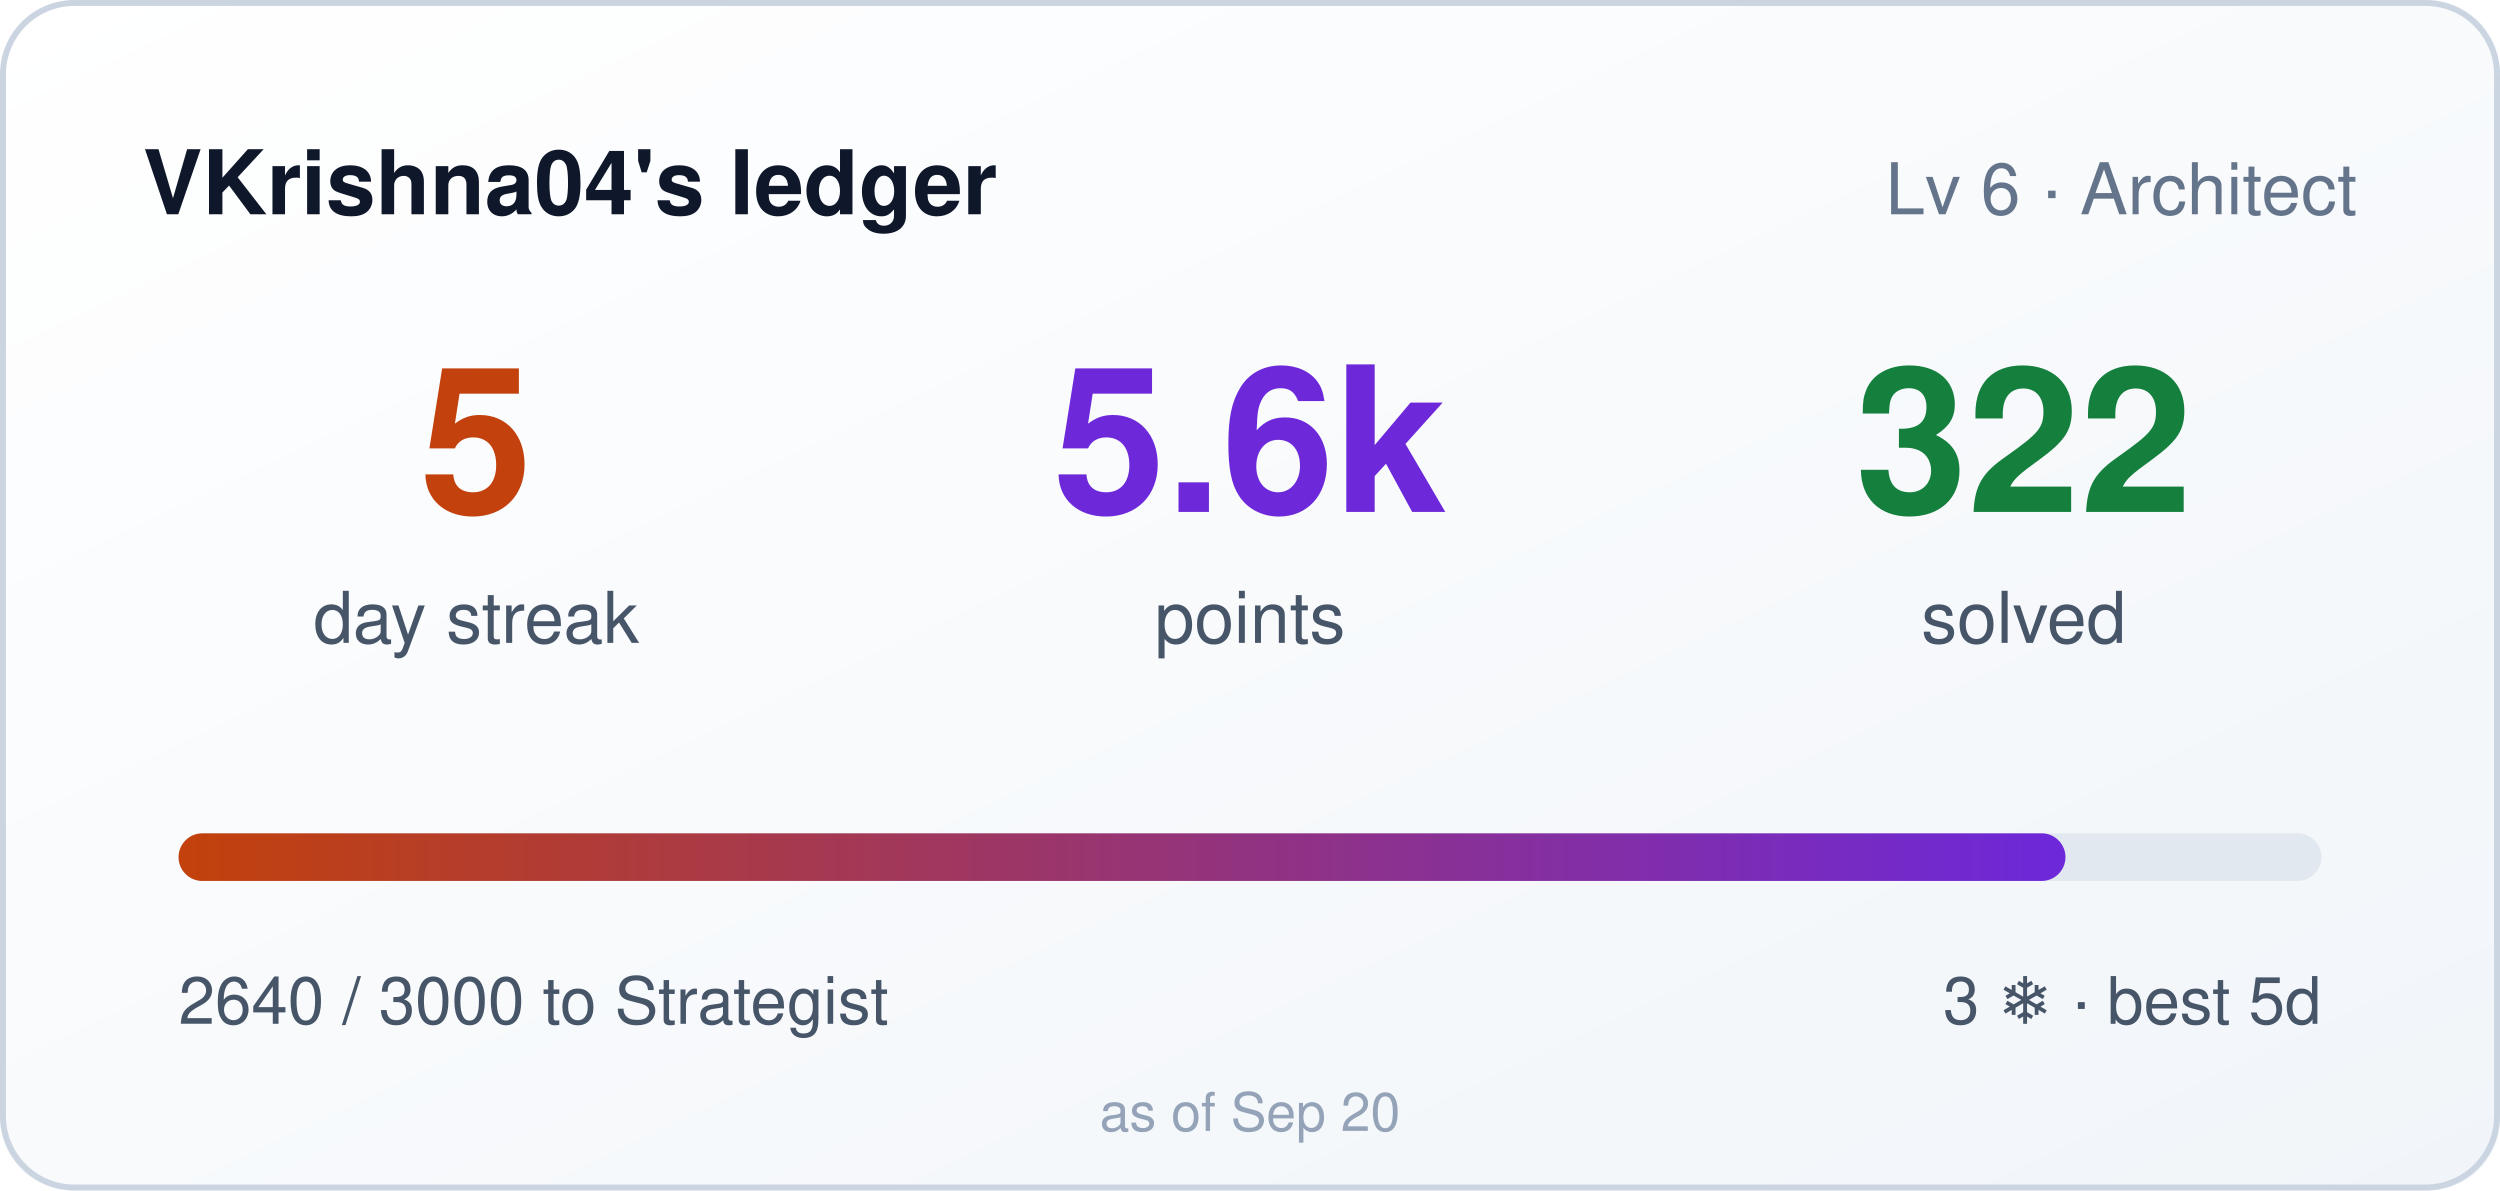
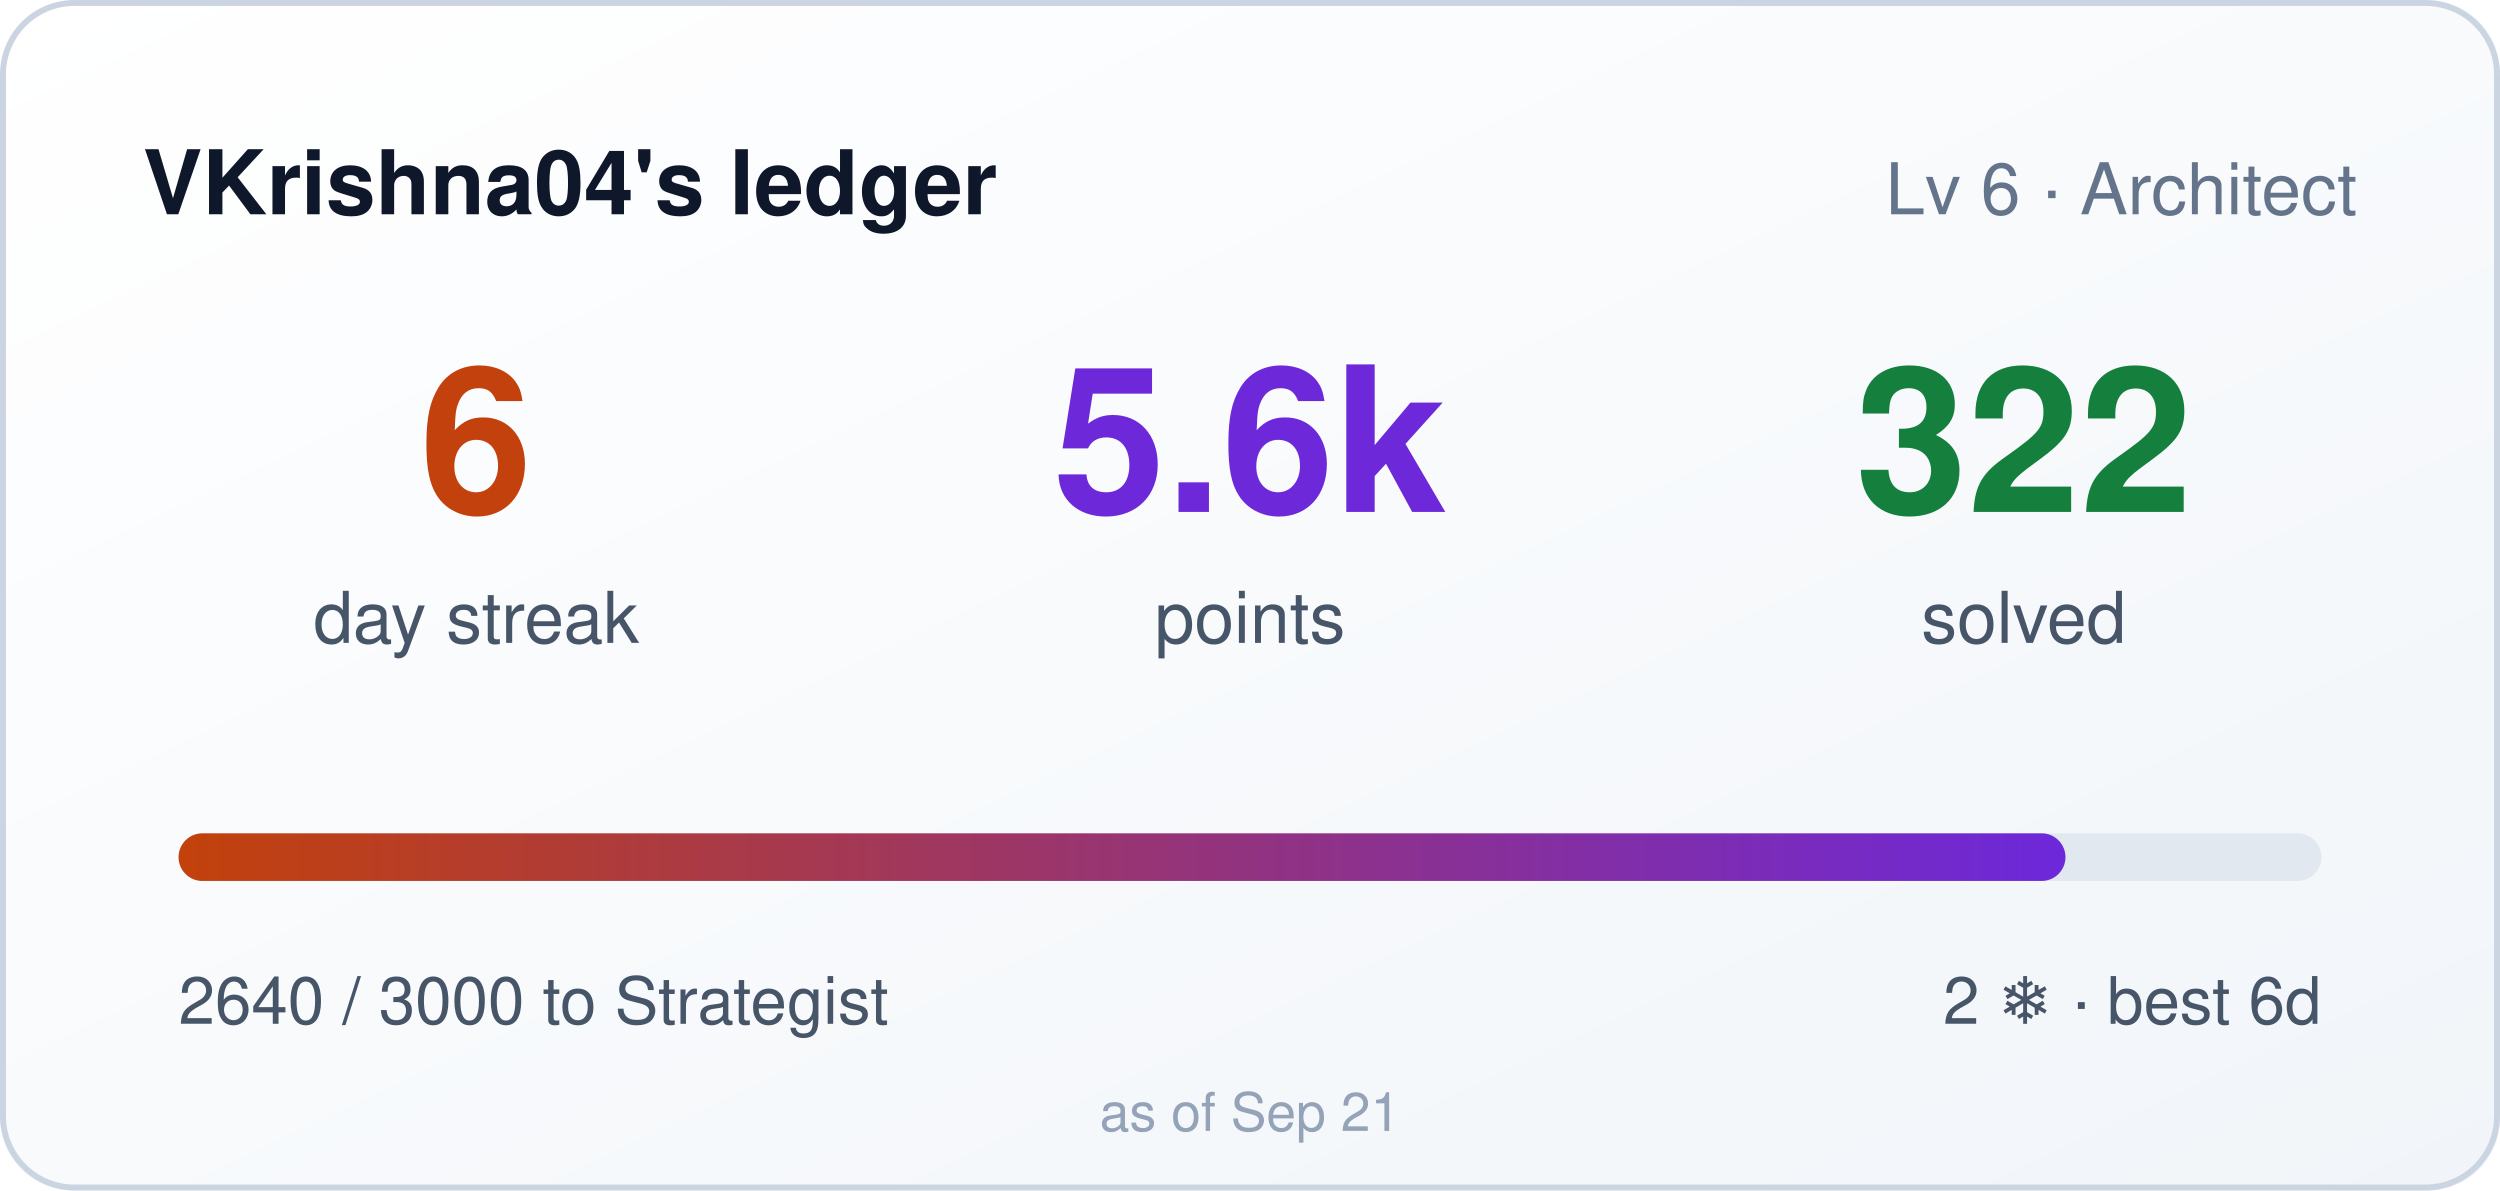
- <svg xmlns="http://www.w3.org/2000/svg" width="420" height="200" role="img" aria-label="VKrishna04's ledger: 5 day streak, 5640 points">
+ <svg xmlns="http://www.w3.org/2000/svg" width="420" height="200" role="img" aria-label="VKrishna04's ledger: 6 day streak, 5640 points">
  <style>
    .bar,.n{transform-box:fill-box}
    .bar{transform-origin:left center}
    @media (prefers-reduced-motion: no-preference){
      .bar{animation:cl-grow .9s cubic-bezier(.22,1,.36,1) both}
      .n{animation:cl-rise .5s ease-out both}
      .n2{animation-delay:.08s}
      .n3{animation-delay:.16s}
    }
    @keyframes cl-grow{from{transform:scaleX(0)}to{transform:scaleX(1)}}
    @keyframes cl-rise{from{opacity:0;transform:translateY(6px)}to{opacity:1;transform:none}}
  </style>
  <defs>
    <linearGradient id="bg" x1="0" y1="0" x2="1" y2="1">
      <stop offset="0" stop-color="#ffffff" />
      <stop offset="1" stop-color="#f1f5f9" />
    </linearGradient>
    <linearGradient id="bar" x1="0" y1="0" x2="1" y2="0">
      <stop offset="0" stop-color="#c2410c" />
      <stop offset="1" stop-color="#6d28d9" />
    </linearGradient>
  </defs>
  <rect width="420" height="200" rx="12" fill="url(#bg)" />
  <rect x="0.5" y="0.5" width="419" height="199" rx="12" fill="none" stroke="#cbd5e1" />
  <text x="24" y="36" fill="#0f172a" font-size="15" font-weight="600" font-family="Segoe UI,Helvetica,Arial,sans-serif">VKrishna04's ledger</text>
  <text x="396" y="36" fill="#64748b" font-size="12" text-anchor="end" font-family="Segoe UI,Helvetica,Arial,sans-serif">Lv 6 · Architect</text>
  <g font-family="Segoe UI,Helvetica,Arial,sans-serif">
-     <text class="n n1" x="80" y="86" fill="#c2410c" font-size="34" font-weight="700" text-anchor="middle">5</text>
+     <text class="n n1" x="80" y="86" fill="#c2410c" font-size="34" font-weight="700" text-anchor="middle">6</text>
    <text x="80" y="108" fill="#475569" font-size="12" text-anchor="middle">day streak</text>
    <text class="n n2" x="210" y="86" fill="#6d28d9" font-size="34" font-weight="700" text-anchor="middle">5.6k</text>
    <text x="210" y="108" fill="#475569" font-size="12" text-anchor="middle">points</text>
    <text class="n n3" x="340" y="86" fill="#15803d" font-size="34" font-weight="700" text-anchor="middle">322</text>
    <text x="340" y="108" fill="#475569" font-size="12" text-anchor="middle">solved</text>
  </g>
  <rect x="30" y="140" width="360" height="8" rx="4" fill="#e2e8f0" />
  <rect class="bar" x="30" y="140" width="317" height="8" rx="4" fill="url(#bar)" />
  <text x="30" y="172" fill="#475569" font-size="11" font-family="Segoe UI,Helvetica,Arial,sans-serif">2640 / 3000 to Strategist</text>
-   <text x="390" y="172" fill="#475569" font-size="11" text-anchor="end" font-family="Segoe UI,Helvetica,Arial,sans-serif">3 ❄ · best 5d</text>
-   <text x="210" y="190" fill="#94a3b8" font-size="9" text-anchor="middle" font-family="Segoe UI,Helvetica,Arial,sans-serif">as of Sep 20</text>
+   <text x="390" y="172" fill="#475569" font-size="11" text-anchor="end" font-family="Segoe UI,Helvetica,Arial,sans-serif">2 ❄ · best 6d</text>
+   <text x="210" y="190" fill="#94a3b8" font-size="9" text-anchor="middle" font-family="Segoe UI,Helvetica,Arial,sans-serif">as of Sep 21</text>
</svg>
